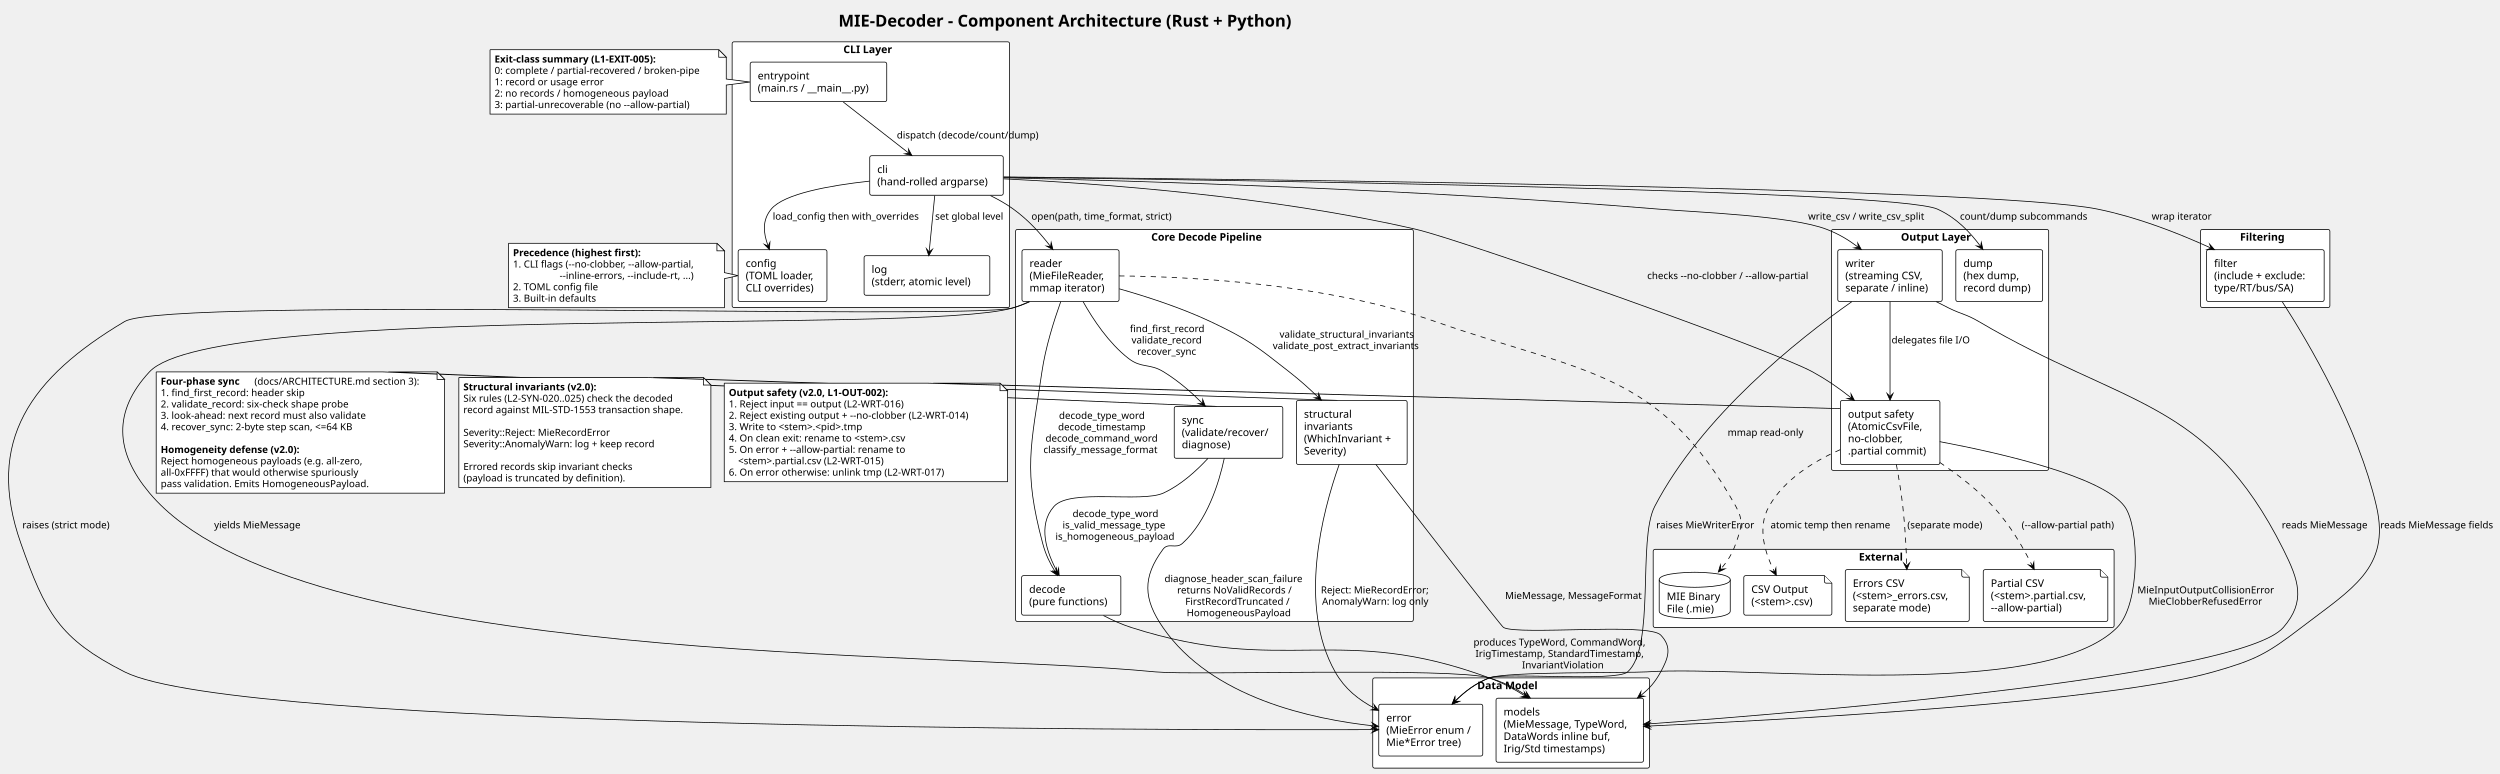
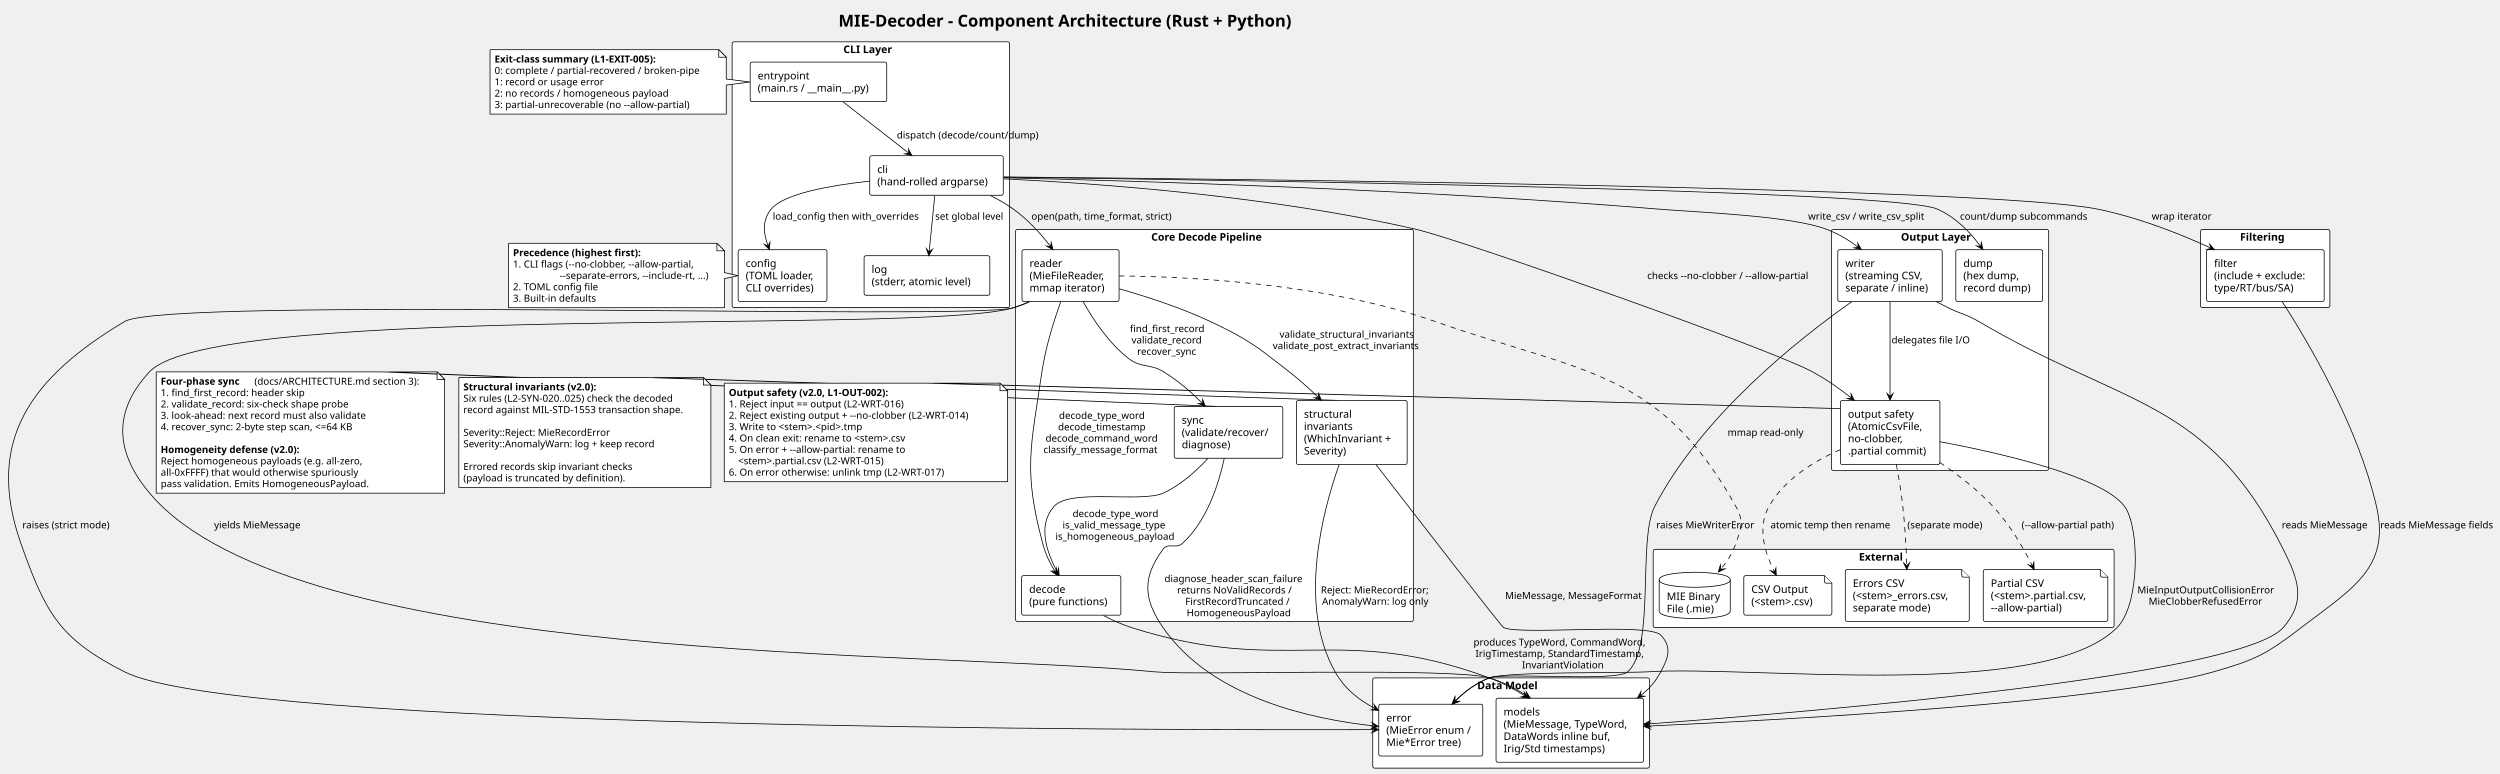
<svg xmlns="http://www.w3.org/2000/svg" contentStyleType="text/css" data-diagram-type="DESCRIPTION" height="1029px" preserveAspectRatio="none" style="width:3325px;height:1029px;background:#FFFFFF;" version="1.1" viewBox="0 0 3325 1029" width="3325px" zoomAndPan="magnify">
  <defs />
  <g>
    <g class="title" data-source-line="6">
      <text fill="#000000" font-family="Verdana" font-size="22" font-weight="700" lengthAdjust="spacing" textLength="685.747" x="1115.126" y="35.421">MIE-Decoder - Component Architecture (Rust + Python)</text>
    </g>
    <g class="cluster" data-qualified-name="CLI Layer" data-source-line="17" id="ent0001">
      <rect fill="#FFFFFF" height="353.5" rx="2.5" ry="2.5" style="stroke:#000000;stroke-width:1;" width="369" x="973.741" y="55.609" />
      <text fill="#000000" font-family="Verdana" font-size="14" font-weight="700" lengthAdjust="spacing" textLength="73.172" x="1121.655" y="70.605">CLI Layer</text>
    </g>
    <g class="cluster" data-qualified-name="Core Decode Pipeline" data-source-line="24" id="ent0006">
      <rect fill="#FFFFFF" height="521.5" rx="2.5" ry="2.5" style="stroke:#000000;stroke-width:1;" width="529" x="1350.741" y="305.109" />
      <text fill="#000000" font-family="Verdana" font-size="14" font-weight="700" lengthAdjust="spacing" textLength="168.226" x="1531.128" y="320.104">Core Decode Pipeline</text>
    </g>
    <g class="cluster" data-qualified-name="Filtering" data-source-line="31" id="ent0011">
      <rect fill="#FFFFFF" height="104" rx="2.5" ry="2.5" style="stroke:#000000;stroke-width:1;" width="172" x="2926.741" y="305.109" />
      <text fill="#000000" font-family="Verdana" font-size="14" font-weight="700" lengthAdjust="spacing" textLength="67.04" x="2979.221" y="320.104">Filtering</text>
    </g>
    <g class="cluster" data-qualified-name="Data Model" data-source-line="35" id="ent0013">
      <rect fill="#FFFFFF" height="120" rx="2.5" ry="2.5" style="stroke:#000000;stroke-width:1;" width="368" x="1825.741" y="901.609" />
      <text fill="#000000" font-family="Verdana" font-size="14" font-weight="700" lengthAdjust="spacing" textLength="89.947" x="1964.767" y="916.605">Data Model</text>
    </g>
    <g class="cluster" data-qualified-name="Output Layer" data-source-line="40" id="ent0016">
      <rect fill="#FFFFFF" height="320.5" rx="2.5" ry="2.5" style="stroke:#000000;stroke-width:1;" width="289" x="2435.741" y="305.109" />
      <text fill="#000000" font-family="Verdana" font-size="14" font-weight="700" lengthAdjust="spacing" textLength="104.009" x="2528.237" y="320.104">Output Layer</text>
    </g>
    <g class="cluster" data-qualified-name="External" data-source-line="46" id="ent0020">
      <rect fill="#FFFFFF" height="104" rx="2.5" ry="2.5" style="stroke:#000000;stroke-width:1;" width="613" x="2198.741" y="730.609" />
      <text fill="#000000" font-family="Verdana" font-size="14" font-weight="700" lengthAdjust="spacing" textLength="65.898" x="2472.292" y="745.605">External</text>
    </g>
    <g class="entity" data-qualified-name="GMN52" data-source-line="104" id="ent0053">
      <path d="M207.741,494.609 L207.741,655.938 A0,0 0 0 0 207.741,655.938 L591.313,655.938 A0,0 0 0 0 591.313,655.938 L591.313,504.609 L581.313,494.609 L516.564,494.609 L1618.126,540.526 L508.564,494.609 L207.741,494.609 A0,0 0 0 0 207.741,494.609" fill="#FFFFFF" style="stroke:#000000;stroke-width:1;" />
      <path d="M581.313,494.609 L581.313,504.609 L591.313,504.609 L581.313,494.609" fill="#FFFFFF" style="stroke:#000000;stroke-width:1;" />
      <text fill="#000000" font-family="Verdana" font-size="13" font-weight="700" lengthAdjust="spacing" textLength="120.46" x="213.741" y="511.676">Four-phase sync</text>
      <text fill="#000000" font-family="Verdana" font-size="13" lengthAdjust="spacing" textLength="237.98" x="338.333" y="511.676">(docs/ARCHITECTURE.md section 3):</text>
      <text fill="#000000" font-family="Verdana" font-size="13" lengthAdjust="spacing" textLength="206.267" x="213.741" y="526.809">1. find_first_record: header skip</text>
      <text fill="#000000" font-family="Verdana" font-size="13" lengthAdjust="spacing" textLength="271.908" x="213.741" y="541.942">2. validate_record: six-check shape probe</text>
      <text fill="#000000" font-family="Verdana" font-size="13" lengthAdjust="spacing" textLength="296.08" x="213.741" y="557.075">3. look-ahead: next record must also validate</text>
      <text fill="#000000" font-family="Verdana" font-size="13" lengthAdjust="spacing" textLength="287.562" x="213.741" y="572.207">4. recover_sync: 2-byte step scan, &lt;=64 KB</text>
      <text fill="#000000" font-family="Verdana" font-size="13" lengthAdjust="spacing" textLength="4.132" x="213.741" y="587.34"> </text>
      <text fill="#000000" font-family="Verdana" font-size="13" font-weight="700" lengthAdjust="spacing" textLength="213.668" x="213.741" y="602.473">Homogeneity defense (v2.0):</text>
      <text fill="#000000" font-family="Verdana" font-size="13" lengthAdjust="spacing" textLength="289.866" x="213.741" y="617.606">Reject homogeneous payloads (e.g. all-zero,</text>
      <text fill="#000000" font-family="Verdana" font-size="13" lengthAdjust="spacing" textLength="282.585" x="213.741" y="632.739">all-0xFFFF) that would otherwise spuriously</text>
      <text fill="#000000" font-family="Verdana" font-size="13" lengthAdjust="spacing" textLength="295.871" x="213.741" y="647.872">pass validation. Emits HomogeneousPayload.</text>
    </g>
    <g class="entity" data-qualified-name="GMN55" data-source-line="117" id="ent0056">
      <path d="M610.241,502.109 L610.241,648.305 A0,0 0 0 0 610.241,648.305 L945.476,648.305 A0,0 0 0 0 945.476,648.305 L945.476,512.109 L935.476,502.109 L869.004,502.109 L1778.753,532.53 L861.004,502.109 L610.241,502.109 A0,0 0 0 0 610.241,502.109" fill="#FFFFFF" style="stroke:#000000;stroke-width:1;" />
      <path d="M935.476,502.109 L935.476,512.109 L945.476,512.109 L935.476,502.109" fill="#FFFFFF" style="stroke:#000000;stroke-width:1;" />
      <text fill="#000000" font-family="Verdana" font-size="13" font-weight="700" lengthAdjust="spacing" textLength="205.499" x="616.241" y="519.176">Structural invariants (v2.0):</text>
      <text fill="#000000" font-family="Verdana" font-size="13" lengthAdjust="spacing" textLength="306.281" x="616.241" y="534.309">Six rules (L2-SYN-020..025) check the decoded</text>
      <text fill="#000000" font-family="Verdana" font-size="13" lengthAdjust="spacing" textLength="314.234" x="616.241" y="549.442">record against MIL-STD-1553 transaction shape.</text>
      <text fill="#000000" font-family="Verdana" font-size="13" lengthAdjust="spacing" textLength="4.132" x="616.241" y="564.575"> </text>
      <text fill="#000000" font-family="Verdana" font-size="13" lengthAdjust="spacing" textLength="212.602" x="616.241" y="579.707">Severity::Reject: MieRecordError</text>
      <text fill="#000000" font-family="Verdana" font-size="13" lengthAdjust="spacing" textLength="279.31" x="616.241" y="594.84">Severity::AnomalyWarn: log + keep record</text>
      <text fill="#000000" font-family="Verdana" font-size="13" lengthAdjust="spacing" textLength="4.132" x="616.241" y="609.973"> </text>
      <text fill="#000000" font-family="Verdana" font-size="13" lengthAdjust="spacing" textLength="242.563" x="616.241" y="625.106">Errored records skip invariant checks</text>
      <text fill="#000000" font-family="Verdana" font-size="13" lengthAdjust="spacing" textLength="233.403" x="616.241" y="640.239">(payload is truncated by definition).</text>
    </g>
    <g class="entity" data-qualified-name="GMN58" data-source-line="129" id="ent0059">
      <path d="M963.241,509.609 L963.241,640.672 A0,0 0 0 0 963.241,640.672 L1340.008,640.672 A0,0 0 0 0 1340.008,640.672 L1340.008,519.609 L1330.008,509.609 L1241.271,509.609 L2447.488,543.507 L1233.271,509.609 L963.241,509.609 A0,0 0 0 0 963.241,509.609" fill="#FFFFFF" style="stroke:#000000;stroke-width:1;" />
      <path d="M1330.008,509.609 L1330.008,519.609 L1340.008,519.609 L1330.008,509.609" fill="#FFFFFF" style="stroke:#000000;stroke-width:1;" />
      <text fill="#000000" font-family="Verdana" font-size="13" font-weight="700" lengthAdjust="spacing" textLength="249.799" x="969.241" y="526.676">Output safety (v2.0, L1-OUT-002):</text>
      <text fill="#000000" font-family="Verdana" font-size="13" lengthAdjust="spacing" textLength="286.527" x="969.241" y="541.809">1. Reject input == output       (L2-WRT-016)</text>
      <text fill="#000000" font-family="Verdana" font-size="13" lengthAdjust="spacing" textLength="355.767" x="969.241" y="556.942">2. Reject existing output + --no-clobber  (L2-WRT-014)</text>
      <text fill="#000000" font-family="Verdana" font-size="13" lengthAdjust="spacing" textLength="203.252" x="969.241" y="572.075">3. Write to &lt;stem&gt;.&lt;pid&gt;.tmp</text>
      <text fill="#000000" font-family="Verdana" font-size="13" lengthAdjust="spacing" textLength="262.736" x="969.241" y="587.207">4. On clean exit: rename to &lt;stem&gt;.csv</text>
      <text fill="#000000" font-family="Verdana" font-size="13" lengthAdjust="spacing" textLength="255.887" x="969.241" y="602.34">5. On error + --allow-partial: rename to</text>
      <text fill="#000000" font-family="Verdana" font-size="13" lengthAdjust="spacing" textLength="277.71" x="981.638" y="617.473">&lt;stem&gt;.partial.csv               (L2-WRT-015)</text>
      <text fill="#000000" font-family="Verdana" font-size="13" lengthAdjust="spacing" textLength="314.977" x="969.241" y="632.606">6. On error otherwise: unlink tmp  (L2-WRT-017)</text>
    </g>
    <g class="entity" data-qualified-name="GMN61" data-source-line="140" id="ent0062">
      <path d="M676.241,323.609 L676.241,409.273 A0,0 0 0 0 676.241,409.273 L963.5,409.273 A0,0 0 0 0 963.5,409.273 L963.5,370.609 L981.586,366.609 L963.5,362.609 L963.5,333.609 L953.5,323.609 L676.241,323.609 A0,0 0 0 0 676.241,323.609" fill="#FFFFFF" style="stroke:#000000;stroke-width:1;" />
      <path d="M953.5,323.609 L953.5,333.609 L963.5,333.609 L953.5,323.609" fill="#FFFFFF" style="stroke:#000000;stroke-width:1;" />
      <text fill="#000000" font-family="Verdana" font-size="13" font-weight="700" lengthAdjust="spacing" textLength="196.828" x="682.241" y="340.676">Precedence (highest first):</text>
      <text fill="#000000" font-family="Verdana" font-size="13" lengthAdjust="spacing" textLength="266.259" x="682.241" y="355.809">1. CLI flags  (--no-clobber, --allow-partial,</text>
-       <text fill="#000000" font-family="Verdana" font-size="13" lengthAdjust="spacing" textLength="193.756" x="744.226" y="370.942">--inline-errors, --include-rt, ...)</text>
+       <text fill="#000000" font-family="Verdana" font-size="13" lengthAdjust="spacing" textLength="193.756" x="744.226" y="370.942">--separate-errors, --include-rt, ...)</text>
      <text fill="#000000" font-family="Verdana" font-size="13" lengthAdjust="spacing" textLength="121.012" x="682.241" y="386.075">2. TOML config file</text>
      <text fill="#000000" font-family="Verdana" font-size="13" lengthAdjust="spacing" textLength="119.203" x="682.241" y="401.207">3. Built-in defaults</text>
    </g>
    <g class="entity" data-qualified-name="GMN64" data-source-line="148" id="ent0065">
      <path d="M651.741,66.109 L651.741,151.773 A0,0 0 0 0 651.741,151.773 L965.927,151.773 A0,0 0 0 0 965.927,151.773 L965.927,113.109 L997.62,109.109 L965.927,105.109 L965.927,76.109 L955.927,66.109 L651.741,66.109 A0,0 0 0 0 651.741,66.109" fill="#FFFFFF" style="stroke:#000000;stroke-width:1;" />
      <path d="M955.927,66.109 L955.927,76.109 L965.927,76.109 L955.927,66.109" fill="#FFFFFF" style="stroke:#000000;stroke-width:1;" />
      <text fill="#000000" font-family="Verdana" font-size="13" font-weight="700" lengthAdjust="spacing" textLength="251.481" x="657.741" y="83.176">Exit-class summary (L1-EXIT-005):</text>
      <text fill="#000000" font-family="Verdana" font-size="13" lengthAdjust="spacing" textLength="293.185" x="657.741" y="98.309">0: complete / partial-recovered / broken-pipe</text>
      <text fill="#000000" font-family="Verdana" font-size="13" lengthAdjust="spacing" textLength="155.733" x="657.741" y="113.442">1: record or usage error</text>
      <text fill="#000000" font-family="Verdana" font-size="13" lengthAdjust="spacing" textLength="246.657" x="657.741" y="128.575">2: no records / homogeneous payload</text>
      <text fill="#000000" font-family="Verdana" font-size="13" lengthAdjust="spacing" textLength="281.411" x="657.741" y="143.708">3: partial-unrecoverable (no --allow-partial)</text>
    </g>
    <g class="entity" data-qualified-name="CLI Layer.main" data-source-line="18" id="ent0002">
      <rect fill="#FFFFFF" height="52.594" rx="2.5" ry="2.5" style="stroke:#000000;stroke-width:1;" width="181.622" x="997.741" y="82.609" />
      <text fill="#000000" font-family="Verdana" font-size="14" lengthAdjust="spacing" textLength="72.721" x="1007.741" y="105.605">entrypoint</text>
      <text fill="#000000" font-family="Verdana" font-size="14" lengthAdjust="spacing" textLength="161.622" x="1007.741" y="121.901">(main.rs / __main__.py)</text>
    </g>
    <g class="entity" data-qualified-name="CLI Layer.cli" data-source-line="19" id="ent0003">
      <rect fill="#FFFFFF" height="52.594" rx="2.5" ry="2.5" style="stroke:#000000;stroke-width:1;" width="177.589" x="1156.741" y="207.109" />
      <text fill="#000000" font-family="Verdana" font-size="14" lengthAdjust="spacing" textLength="15.477" x="1166.741" y="230.105">cli</text>
      <text fill="#000000" font-family="Verdana" font-size="14" lengthAdjust="spacing" textLength="157.589" x="1166.741" y="246.401">(hand-rolled argparse)</text>
    </g>
    <g class="entity" data-qualified-name="CLI Layer.logmod" data-source-line="20" id="ent0004">
      <rect fill="#FFFFFF" height="52.594" rx="2.5" ry="2.5" style="stroke:#000000;stroke-width:1;" width="167.219" x="1149.241" y="340.109" />
      <text fill="#000000" font-family="Verdana" font-size="14" lengthAdjust="spacing" textLength="21.342" x="1159.241" y="363.104">log</text>
      <text fill="#000000" font-family="Verdana" font-size="14" lengthAdjust="spacing" textLength="147.219" x="1159.241" y="379.401">(stderr, atomic level)</text>
    </g>
    <g class="entity" data-qualified-name="CLI Layer.config" data-source-line="21" id="ent0005">
      <rect fill="#FFFFFF" height="68.891" rx="2.5" ry="2.5" style="stroke:#000000;stroke-width:1;" width="118.103" x="981.741" y="332.109" />
      <text fill="#000000" font-family="Verdana" font-size="14" lengthAdjust="spacing" textLength="42.841" x="991.741" y="355.104">config</text>
      <text fill="#000000" font-family="Verdana" font-size="14" lengthAdjust="spacing" textLength="98.103" x="991.741" y="371.401">(TOML loader,</text>
      <text fill="#000000" font-family="Verdana" font-size="14" lengthAdjust="spacing" textLength="97.275" x="991.741" y="387.698">CLI overrides)</text>
    </g>
    <g class="entity" data-qualified-name="Core Decode Pipeline.reader" data-source-line="25" id="ent0007">
      <rect fill="#FFFFFF" height="68.891" rx="2.5" ry="2.5" style="stroke:#000000;stroke-width:1;" width="129.115" x="1359.241" y="332.109" />
      <text fill="#000000" font-family="Verdana" font-size="14" lengthAdjust="spacing" textLength="46.204" x="1369.241" y="355.104">reader</text>
      <text fill="#000000" font-family="Verdana" font-size="14" lengthAdjust="spacing" textLength="109.115" x="1369.241" y="371.401">(MieFileReader,</text>
      <text fill="#000000" font-family="Verdana" font-size="14" lengthAdjust="spacing" textLength="106.791" x="1369.241" y="387.698">mmap iterator)</text>
    </g>
    <g class="entity" data-qualified-name="Core Decode Pipeline.decode" data-source-line="26" id="ent0008">
      <rect fill="#FFFFFF" height="52.594" rx="2.5" ry="2.5" style="stroke:#000000;stroke-width:1;" width="131.986" x="1358.741" y="765.609" />
      <text fill="#000000" font-family="Verdana" font-size="14" lengthAdjust="spacing" textLength="51.263" x="1368.741" y="788.605">decode</text>
      <text fill="#000000" font-family="Verdana" font-size="14" lengthAdjust="spacing" textLength="111.986" x="1368.741" y="804.901">(pure functions)</text>
    </g>
    <g class="entity" data-qualified-name="Core Decode Pipeline.sync" data-source-line="27" id="ent0009">
      <rect fill="#FFFFFF" height="68.891" rx="2.5" ry="2.5" style="stroke:#000000;stroke-width:1;" width="144.394" x="1561.741" y="540.609" />
      <text fill="#000000" font-family="Verdana" font-size="14" lengthAdjust="spacing" textLength="32.149" x="1571.741" y="563.605">sync</text>
      <text fill="#000000" font-family="Verdana" font-size="14" lengthAdjust="spacing" textLength="124.394" x="1571.741" y="579.901">(validate/recover/</text>
      <text fill="#000000" font-family="Verdana" font-size="14" lengthAdjust="spacing" textLength="69.05" x="1571.741" y="596.198">diagnose)</text>
    </g>
    <g class="entity" data-qualified-name="Core Decode Pipeline.invariants" data-source-line="28" id="ent0010">
      <rect fill="#FFFFFF" height="85.188" rx="2.5" ry="2.5" style="stroke:#000000;stroke-width:1;" width="147.272" x="1724.241" y="532.609" />
      <text fill="#000000" font-family="Verdana" font-size="14" lengthAdjust="spacing" textLength="67.696" x="1734.241" y="555.605">structural</text>
      <text fill="#000000" font-family="Verdana" font-size="14" lengthAdjust="spacing" textLength="69.508" x="1734.241" y="571.901">invariants</text>
      <text fill="#000000" font-family="Verdana" font-size="14" lengthAdjust="spacing" textLength="127.272" x="1734.241" y="588.198">(WhichInvariant +</text>
      <text fill="#000000" font-family="Verdana" font-size="14" lengthAdjust="spacing" textLength="63.28" x="1734.241" y="604.495">Severity)</text>
    </g>
    <g class="entity" data-qualified-name="Filtering.filters" data-source-line="32" id="ent0012">
      <rect fill="#FFFFFF" height="68.891" rx="2.5" ry="2.5" style="stroke:#000000;stroke-width:1;" width="156.391" x="2934.741" y="332.109" />
      <text fill="#000000" font-family="Verdana" font-size="14" lengthAdjust="spacing" textLength="32.566" x="2944.741" y="355.104">filter</text>
      <text fill="#000000" font-family="Verdana" font-size="14" lengthAdjust="spacing" textLength="136.391" x="2944.741" y="371.401">(include + exclude:</text>
      <text fill="#000000" font-family="Verdana" font-size="14" lengthAdjust="spacing" textLength="112.684" x="2944.741" y="387.698">type/RT/bus/SA)</text>
    </g>
    <g class="entity" data-qualified-name="Data Model.models" data-source-line="36" id="ent0014">
      <rect fill="#FFFFFF" height="85.188" rx="2.5" ry="2.5" style="stroke:#000000;stroke-width:1;" width="196.142" x="1989.741" y="928.609" />
      <text fill="#000000" font-family="Verdana" font-size="14" lengthAdjust="spacing" textLength="50.887" x="1999.741" y="951.605">models</text>
      <text fill="#000000" font-family="Verdana" font-size="14" lengthAdjust="spacing" textLength="176.142" x="1999.741" y="967.901">(MieMessage, TypeWord,</text>
      <text fill="#000000" font-family="Verdana" font-size="14" lengthAdjust="spacing" textLength="151.84" x="1999.741" y="984.198">DataWords inline buf,</text>
      <text fill="#000000" font-family="Verdana" font-size="14" lengthAdjust="spacing" textLength="143.363" x="1999.741" y="1000.495">Irig/Std timestamps)</text>
    </g>
    <g class="entity" data-qualified-name="Data Model.errors" data-source-line="37" id="ent0015">
      <rect fill="#FFFFFF" height="68.891" rx="2.5" ry="2.5" style="stroke:#000000;stroke-width:1;" width="138.337" x="1833.741" y="936.609" />
      <text fill="#000000" font-family="Verdana" font-size="14" lengthAdjust="spacing" textLength="34.446" x="1843.741" y="959.605">error</text>
      <text fill="#000000" font-family="Verdana" font-size="14" lengthAdjust="spacing" textLength="118.337" x="1843.741" y="975.901">(MieError enum /</text>
      <text fill="#000000" font-family="Verdana" font-size="14" lengthAdjust="spacing" textLength="104.644" x="1843.741" y="992.198">Mie*Error tree)</text>
    </g>
    <g class="entity" data-qualified-name="Output Layer.writer" data-source-line="41" id="ent0017">
      <rect fill="#FFFFFF" height="68.891" rx="2.5" ry="2.5" style="stroke:#000000;stroke-width:1;" width="138.918" x="2444.241" y="332.109" />
      <text fill="#000000" font-family="Verdana" font-size="14" lengthAdjust="spacing" textLength="40.954" x="2454.241" y="355.104">writer</text>
      <text fill="#000000" font-family="Verdana" font-size="14" lengthAdjust="spacing" textLength="113.62" x="2454.241" y="371.401">(streaming CSV,</text>
      <text fill="#000000" font-family="Verdana" font-size="14" lengthAdjust="spacing" textLength="118.918" x="2454.241" y="387.698">separate / inline)</text>
    </g>
    <g class="entity" data-qualified-name="Output Layer.outsafe" data-source-line="42" id="ent0018">
      <rect fill="#FFFFFF" height="85.188" rx="2.5" ry="2.5" style="stroke:#000000;stroke-width:1;" width="132.349" x="2447.741" y="532.609" />
      <text fill="#000000" font-family="Verdana" font-size="14" lengthAdjust="spacing" textLength="93.816" x="2457.741" y="555.605">output safety</text>
      <text fill="#000000" font-family="Verdana" font-size="14" lengthAdjust="spacing" textLength="108.568" x="2457.741" y="571.901">(AtomicCsvFile,</text>
      <text fill="#000000" font-family="Verdana" font-size="14" lengthAdjust="spacing" textLength="79.235" x="2457.741" y="588.198">no-clobber,</text>
      <text fill="#000000" font-family="Verdana" font-size="14" lengthAdjust="spacing" textLength="112.349" x="2457.741" y="604.495">.partial commit)</text>
    </g>
    <g class="entity" data-qualified-name="Output Layer.dump" data-source-line="43" id="ent0019">
      <rect fill="#FFFFFF" height="68.891" rx="2.5" ry="2.5" style="stroke:#000000;stroke-width:1;" width="115.471" x="2601.241" y="332.109" />
      <text fill="#000000" font-family="Verdana" font-size="14" lengthAdjust="spacing" textLength="40.284" x="2611.241" y="355.104">dump</text>
      <text fill="#000000" font-family="Verdana" font-size="14" lengthAdjust="spacing" textLength="80.418" x="2611.241" y="371.401">(hex dump,</text>
      <text fill="#000000" font-family="Verdana" font-size="14" lengthAdjust="spacing" textLength="95.471" x="2611.241" y="387.698">record dump)</text>
    </g>
    <g class="entity" data-qualified-name="External.mie_file" data-source-line="47" id="ent0021">
      <path d="M2206.741,771.109 C2206.741,761.109 2253.987,761.109 2253.987,761.109 C2253.987,761.109 2301.232,761.109 2301.232,771.109 L2301.232,812.703 C2301.232,822.703 2253.987,822.703 2253.987,822.703 C2253.987,822.703 2206.741,822.703 2206.741,812.703 L2206.741,771.109" fill="#FFFFFF" style="stroke:#000000;stroke-width:1;" />
      <path d="M2206.741,771.109 C2206.741,781.109 2253.987,781.109 2253.987,781.109 C2253.987,781.109 2301.232,781.109 2301.232,771.109" fill="none" style="stroke:#000000;stroke-width:1;" />
      <text fill="#000000" font-family="Verdana" font-size="14" lengthAdjust="spacing" textLength="74.491" x="2216.741" y="798.105">MIE Binary</text>
      <text fill="#000000" font-family="Verdana" font-size="14" lengthAdjust="spacing" textLength="70.41" x="2216.741" y="814.401">File (.mie)</text>
    </g>
    <g class="entity" data-qualified-name="External.csv_file" data-source-line="48" id="ent0022">
      <path d="M2319.241,768.109 L2319.241,815.703 A2.5,2.5 0 0 0 2321.741,818.203 L2433.887,818.203 A2.5,2.5 0 0 0 2436.387,815.703 L2436.387,775.609 L2426.387,765.609 L2321.741,765.609 A2.5,2.5 0 0 0 2319.241,768.109" fill="#FFFFFF" style="stroke:#000000;stroke-width:1;" />
      <path d="M2426.387,765.609 L2426.387,773.109 A2.5,2.5 0 0 0 2428.887,775.609 L2436.387,775.609" fill="#FFFFFF" style="stroke:#000000;stroke-width:1;" />
      <text fill="#000000" font-family="Verdana" font-size="14" lengthAdjust="spacing" textLength="81.32" x="2329.241" y="788.605">CSV Output</text>
      <text fill="#000000" font-family="Verdana" font-size="14" lengthAdjust="spacing" textLength="97.145" x="2329.241" y="804.901">(&lt;stem&gt;.csv)</text>
    </g>
    <g class="entity" data-qualified-name="External.err_file" data-source-line="49" id="ent0023">
      <path d="M2454.241,760.109 L2454.241,824 A2.5,2.5 0 0 0 2456.741,826.5 L2616.615,826.5 A2.5,2.5 0 0 0 2619.115,824 L2619.115,767.609 L2609.115,757.609 L2456.741,757.609 A2.5,2.5 0 0 0 2454.241,760.109" fill="#FFFFFF" style="stroke:#000000;stroke-width:1;" />
      <path d="M2609.115,757.609 L2609.115,765.109 A2.5,2.5 0 0 0 2611.615,767.609 L2619.115,767.609" fill="#FFFFFF" style="stroke:#000000;stroke-width:1;" />
      <text fill="#000000" font-family="Verdana" font-size="14" lengthAdjust="spacing" textLength="74.662" x="2464.241" y="780.605">Errors CSV</text>
      <text fill="#000000" font-family="Verdana" font-size="14" lengthAdjust="spacing" textLength="144.874" x="2464.241" y="796.901">(&lt;stem&gt;_errors.csv,</text>
      <text fill="#000000" font-family="Verdana" font-size="14" lengthAdjust="spacing" textLength="111.426" x="2464.241" y="813.198">separate mode)</text>
    </g>
    <g class="entity" data-qualified-name="External.partial_file" data-source-line="50" id="ent0024">
      <path d="M2637.741,760.109 L2637.741,824 A2.5,2.5 0 0 0 2640.241,826.5 L2800.894,826.5 A2.5,2.5 0 0 0 2803.394,824 L2803.394,767.609 L2793.394,757.609 L2640.241,757.609 A2.5,2.5 0 0 0 2637.741,760.109" fill="#FFFFFF" style="stroke:#000000;stroke-width:1;" />
      <path d="M2793.394,757.609 L2793.394,765.109 A2.5,2.5 0 0 0 2795.894,767.609 L2803.394,767.609" fill="#FFFFFF" style="stroke:#000000;stroke-width:1;" />
      <text fill="#000000" font-family="Verdana" font-size="14" lengthAdjust="spacing" textLength="77.314" x="2647.741" y="780.605">Partial CSV</text>
      <text fill="#000000" font-family="Verdana" font-size="14" lengthAdjust="spacing" textLength="145.653" x="2647.741" y="796.901">(&lt;stem&gt;.partial.csv,</text>
      <text fill="#000000" font-family="Verdana" font-size="14" lengthAdjust="spacing" textLength="102.061" x="2647.741" y="813.198">--allow-partial)</text>
    </g>
    <g class="link" data-entity-1="ent0002" data-entity-2="ent0003" data-link-type="dependency" id="lnk25">
      <polygon fill="#000000" points="1212.872,206.963,1208.237,198.273,1208.93,203.887,1203.316,204.58,1212.872,206.963" style="stroke:#000000;stroke-width:1;stroke-linejoin:miter;stroke-miterlimit:10;" />
      <path d="M1121.653,135.789 C1148.449,156.696 1182.147,182.989 1208.93,203.887" fill="none" style="stroke:#000000;stroke-width:1;" />
      <text fill="#000000" font-family="Verdana" font-size="13" lengthAdjust="spacing" textLength="200.059" x="1192.741" y="184.176">dispatch (decode/count/dump)</text>
    </g>
    <g class="link" data-entity-1="ent0003" data-entity-2="ent0004" data-link-type="dependency" id="lnk26">
      <polygon fill="#000000" points="1235.272,340.105,1240.141,331.544,1235.766,335.129,1232.18,330.754,1235.272,340.105" style="stroke:#000000;stroke-width:1;stroke-linejoin:miter;stroke-miterlimit:10;" />
      <path d="M1243.204,260.178 C1240.913,283.261 1238.054,312.067 1235.766,335.129" fill="none" style="stroke:#000000;stroke-width:1;" />
      <text fill="#000000" font-family="Verdana" font-size="13" lengthAdjust="spacing" textLength="98.693" x="1243.741" y="292.176">set global level</text>
    </g>
    <g class="link" data-entity-1="ent0003" data-entity-2="ent0005" data-link-type="dependency" id="lnk27">
      <polygon fill="#000000" points="1023.37,332.015,1024.008,322.187,1021.639,327.324,1016.502,324.956,1023.37,332.015" style="stroke:#000000;stroke-width:1;stroke-linejoin:miter;stroke-miterlimit:10;" />
      <path d="M1156.528,240.903 C1103.139,246.736 1042.487,257.729 1025.741,278.109 C1013.511,292.995 1015.07,309.514 1021.639,327.324" fill="none" style="stroke:#000000;stroke-width:1;" />
      <text fill="#000000" font-family="Verdana" font-size="13" lengthAdjust="spacing" textLength="206.953" x="1027.741" y="292.176">load_config then with_overrides</text>
    </g>
    <g class="link" data-entity-1="ent0003" data-entity-2="ent0007" data-link-type="dependency" id="lnk28">
      <polygon fill="#000000" points="1400.378,331.952,1398.063,322.379,1397.33,327.988,1391.721,327.255,1400.378,331.952" style="stroke:#000000;stroke-width:1;stroke-linejoin:miter;stroke-miterlimit:10;" />
      <path d="M1317.405,260.234 C1328.016,265.409 1338.481,271.367 1347.741,278.109 C1368.073,292.914 1383.622,310.159 1397.33,327.988" fill="none" style="stroke:#000000;stroke-width:1;" />
      <text fill="#000000" font-family="Verdana" font-size="13" lengthAdjust="spacing" textLength="201.214" x="1371.741" y="292.176">open(path, time_format, strict)</text>
    </g>
    <g class="link" data-entity-1="ent0003" data-entity-2="ent0012" data-link-type="dependency" id="lnk29">
      <polygon fill="#000000" points="2945.307,332.071,2938.776,324.699,2940.757,329.998,2935.458,331.979,2945.307,332.071" style="stroke:#000000;stroke-width:1;stroke-linejoin:miter;stroke-miterlimit:10;" />
      <path d="M1334.782,235.329 C1642.144,238.06 2647.563,249.134 2789.741,278.109 C2843.94,289.155 2897.464,310.267 2940.757,329.998" fill="none" style="stroke:#000000;stroke-width:1;" />
      <text fill="#000000" font-family="Verdana" font-size="13" lengthAdjust="spacing" textLength="84.741" x="2861.741" y="292.176">wrap iterator</text>
    </g>
    <g class="link" data-entity-1="ent0003" data-entity-2="ent0017" data-link-type="dependency" id="lnk30">
      <polygon fill="#000000" points="2475.576,331.919,2470.796,323.308,2471.583,328.91,2465.981,329.697,2475.576,331.919" style="stroke:#000000;stroke-width:1;stroke-linejoin:miter;stroke-miterlimit:10;" />
      <path d="M1334.889,236.427 C1504.637,240.379 1885.882,251.623 2205.741,278.109 C2255.708,282.247 2383.034,286.882 2429.741,305.109 C2445.981,311.447 2457.981,318.658 2471.583,328.91" fill="none" style="stroke:#000000;stroke-width:1;" />
      <text fill="#000000" font-family="Verdana" font-size="13" lengthAdjust="spacing" textLength="168.086" x="2404.741" y="292.176">write_csv / write_csv_split</text>
    </g>
    <g class="link" data-entity-1="ent0003" data-entity-2="ent0019" data-link-type="dependency" id="lnk31">
      <polygon fill="#000000" points="2637.282,331.889,2635.133,322.278,2634.304,327.873,2628.708,327.044,2637.282,331.889" style="stroke:#000000;stroke-width:1;stroke-linejoin:miter;stroke-miterlimit:10;" />
      <path d="M1334.882,235.652 C1623.99,239.278 2520.272,252.535 2576.741,278.109 C2601.775,289.447 2619.815,308.34 2634.304,327.873" fill="none" style="stroke:#000000;stroke-width:1;" />
      <text fill="#000000" font-family="Verdana" font-size="13" lengthAdjust="spacing" textLength="177.519" x="2606.741" y="292.176">count/dump subcommands</text>
    </g>
    <g class="link" data-entity-1="ent0003" data-entity-2="ent0018" data-link-type="dependency" id="lnk32">
      <polygon fill="#000000" points="2466.394,532.592,2461.836,523.861,2462.48,529.481,2456.86,530.125,2466.394,532.592" style="stroke:#000000;stroke-width:1;stroke-linejoin:miter;stroke-miterlimit:10;" />
      <path d="M1334.825,237.852 C1459.172,243.866 1691.176,260.505 1883.741,305.109 C1944.362,319.151 2356.17,464.708 2410.741,494.609 C2430.056,505.193 2445.684,516.136 2462.48,529.481" fill="none" style="stroke:#000000;stroke-width:1;" />
      <text fill="#000000" font-family="Verdana" font-size="13" lengthAdjust="spacing" textLength="230.134" x="2190.741" y="371.176">checks --no-clobber / --allow-partial</text>
    </g>
    <g class="link" data-entity-1="ent0007" data-entity-2="ent0009" data-link-type="dependency" id="lnk33">
      <polygon fill="#000000" points="1603.083,540.352,1599.568,531.152,1599.556,536.809,1593.899,536.796,1603.083,540.352" style="stroke:#000000;stroke-width:1;stroke-linejoin:miter;stroke-miterlimit:10;" />
      <path d="M1440.497,401.192 C1453.915,425.089 1474.766,456.418 1500.741,476.609 C1518.401,490.337 1528.741,482.805 1547.741,494.609 C1567.948,507.164 1584.12,521.306 1599.556,536.809" fill="none" style="stroke:#000000;stroke-width:1;" />
      <text fill="#000000" font-family="Verdana" font-size="13" lengthAdjust="spacing" textLength="105.124" x="1502.741" y="441.676">find_first_record</text>
      <text fill="#000000" font-family="Verdana" font-size="13" lengthAdjust="spacing" textLength="100.737" x="1504.934" y="456.809">validate_record</text>
      <text fill="#000000" font-family="Verdana" font-size="13" lengthAdjust="spacing" textLength="85.833" x="1512.386" y="471.942">recover_sync</text>
    </g>
    <g class="link" data-entity-1="ent0007" data-entity-2="ent0008" data-link-type="dependency" id="lnk34">
      <polygon fill="#000000" points="1406.525,765.412,1405.166,755.657,1403.883,761.167,1398.374,759.884,1406.525,765.412" style="stroke:#000000;stroke-width:1;stroke-linejoin:miter;stroke-miterlimit:10;" />
      <path d="M1410.757,401.23 C1401.728,426.485 1390.492,462.16 1385.741,494.609 C1371.062,594.875 1360.621,624.699 1386.741,722.609 C1390.772,737.721 1396.208,748.833 1403.883,761.167" fill="none" style="stroke:#000000;stroke-width:1;" />
      <text fill="#000000" font-family="Verdana" font-size="13" lengthAdjust="spacing" textLength="121.824" x="1408.419" y="557.176">decode_type_word</text>
      <text fill="#000000" font-family="Verdana" font-size="13" lengthAdjust="spacing" textLength="124.224" x="1407.219" y="572.309">decode_timestamp</text>
      <text fill="#000000" font-family="Verdana" font-size="13" lengthAdjust="spacing" textLength="157.669" x="1390.496" y="587.442">decode_command_word</text>
      <text fill="#000000" font-family="Verdana" font-size="13" lengthAdjust="spacing" textLength="163.179" x="1387.741" y="602.575">classify_message_format</text>
    </g>
    <g class="link" data-entity-1="ent0007" data-entity-2="ent0010" data-link-type="dependency" id="lnk35">
      <polygon fill="#000000" points="1757.391,532.405,1753.71,523.269,1753.8,528.926,1748.144,529.015,1757.391,532.405" style="stroke:#000000;stroke-width:1;stroke-linejoin:miter;stroke-miterlimit:10;" />
      <path d="M1488.564,384.102 C1525.036,394.462 1570.908,409.327 1609.741,427.609 C1659.826,451.188 1671.21,460.411 1714.741,494.609 C1729.333,506.073 1740.686,516.221 1753.8,528.926" fill="none" style="stroke:#000000;stroke-width:1;" />
      <text fill="#000000" font-family="Verdana" font-size="13" lengthAdjust="spacing" textLength="192.601" x="1701.771" y="449.176">validate_structural_invariants</text>
      <text fill="#000000" font-family="Verdana" font-size="13" lengthAdjust="spacing" textLength="210.66" x="1692.741" y="464.309">validate_post_extract_invariants</text>
    </g>
    <g class="link" data-entity-1="ent0007" data-entity-2="ent0014" data-link-type="dependency" id="lnk36">
      <polygon fill="#000000" points="2035.359,928.485,2030.025,920.206,2031.178,925.744,2025.639,926.897,2035.359,928.485" style="stroke:#000000;stroke-width:1;stroke-linejoin:miter;stroke-miterlimit:10;" />
      <path d="M1368.592,401.247 C1361.432,404.543 1354.044,407.457 1346.741,409.609 C1224.054,445.77 285.78,400.887 198.741,494.609 C150.048,547.042 152.787,600.76 198.741,655.609 C392.689,887.101 1236.161,864.353 1536.741,893.609 C1585.85,898.389 1933.513,887.324 1980.741,901.609 C1999.848,907.389 2014.636,914.902 2031.178,925.744" fill="none" style="stroke:#000000;stroke-width:1;" />
      <text fill="#000000" font-family="Verdana" font-size="13" lengthAdjust="spacing" textLength="121.875" x="284.741" y="702.676">yields MieMessage</text>
    </g>
    <g class="link" data-entity-1="ent0007" data-entity-2="ent0015" data-link-type="dependency" id="lnk37">
      <polygon fill="#000000" points="1833.653,970.4,1824.642,966.425,1828.653,970.414,1824.664,974.425,1833.653,970.4" style="stroke:#000000;stroke-width:1;stroke-linejoin:miter;stroke-miterlimit:10;" />
      <path d="M1369.569,401.276 C1362.122,404.665 1354.399,407.594 1346.741,409.609 C1283.282,426.307 222.11,394.019 165.741,427.609 C41.397,501.707 -20.462,586.124 27.741,722.609 C60.264,814.696 78.577,849.563 165.741,893.609 C316.358,969.721 1524.278,971.248 1828.653,970.414" fill="none" style="stroke:#000000;stroke-width:1;" />
      <text fill="#000000" font-family="Verdana" font-size="13" lengthAdjust="spacing" textLength="126.814" x="29.741" y="702.676">raises (strict mode)</text>
    </g>
    <g class="link" data-entity-1="ent0009" data-entity-2="ent0008" data-link-type="dependency" id="lnk38">
      <polygon fill="#000000" points="1408.693,765.42,1407.948,755.6,1406.322,761.018,1400.904,759.392,1408.693,765.42" style="stroke:#000000;stroke-width:1;stroke-linejoin:miter;stroke-miterlimit:10;" />
      <path d="M1606.593,609.664 C1591.167,626.32 1570.428,645.084 1547.741,655.609 C1518.087,669.368 1423.396,649.121 1401.741,673.609 C1379.434,698.835 1392.2,734.785 1406.322,761.018" fill="none" style="stroke:#000000;stroke-width:1;" />
      <text fill="#000000" font-family="Verdana" font-size="13" lengthAdjust="spacing" textLength="121.824" x="1426.501" y="687.676">decode_type_word</text>
      <text fill="#000000" font-family="Verdana" font-size="13" lengthAdjust="spacing" textLength="148.484" x="1413.17" y="702.809">is_valid_message_type</text>
      <text fill="#000000" font-family="Verdana" font-size="13" lengthAdjust="spacing" textLength="167.343" x="1403.741" y="717.942">is_homogeneous_payload</text>
    </g>
    <g class="link" data-entity-1="ent0009" data-entity-2="ent0015" data-link-type="dependency" id="lnk39">
      <polygon fill="#000000" points="1833.393,966.126,1824.869,961.192,1828.422,965.595,1824.019,969.147,1833.393,966.126" style="stroke:#000000;stroke-width:1;stroke-linejoin:miter;stroke-miterlimit:10;" />
      <path d="M1628.273,609.649 C1621.14,642.843 1605.474,692.879 1572.741,722.609 C1563.792,730.738 1553.924,720.884 1546.741,730.609 C1519.28,767.79 1520.507,796.553 1546.741,834.609 C1611.206,928.122 1744.438,956.618 1828.422,965.595" fill="none" style="stroke:#000000;stroke-width:1;" />
      <text fill="#000000" font-family="Verdana" font-size="13" lengthAdjust="spacing" textLength="195.819" x="1548.741" y="774.176">diagnose_header_scan_failure</text>
      <text fill="#000000" font-family="Verdana" font-size="13" lengthAdjust="spacing" textLength="162.195" x="1565.553" y="789.309">returns NoValidRecords /</text>
      <text fill="#000000" font-family="Verdana" font-size="13" lengthAdjust="spacing" textLength="148.77" x="1576.398" y="804.442">FirstRecordTruncated /</text>
      <text fill="#000000" font-family="Verdana" font-size="13" lengthAdjust="spacing" textLength="145.082" x="1578.242" y="819.575">HomogeneousPayload</text>
    </g>
    <g class="link" data-entity-1="ent0008" data-entity-2="ent0014" data-link-type="dependency" id="lnk40">
      <polygon fill="#000000" points="2032.665,928.5,2027.258,920.268,2028.459,925.796,2022.932,926.997,2032.665,928.5" style="stroke:#000000;stroke-width:1;stroke-linejoin:miter;stroke-miterlimit:10;" />
      <path d="M1467.599,818.721 C1479.304,824.767 1492.221,830.61 1504.741,834.609 C1708.252,899.617 1780.395,827.422 1980.741,901.609 C1998.633,908.235 2012.444,915.5 2028.459,925.796" fill="none" style="stroke:#000000;stroke-width:1;" />
      <text fill="#000000" font-family="Verdana" font-size="13" lengthAdjust="spacing" textLength="243.998" x="1959.741" y="858.676">produces TypeWord, CommandWord,</text>
      <text fill="#000000" font-family="Verdana" font-size="13" lengthAdjust="spacing" textLength="238.742" x="1962.369" y="873.809">IrigTimestamp, StandardTimestamp,</text>
      <text fill="#000000" font-family="Verdana" font-size="13" lengthAdjust="spacing" textLength="114.931" x="2024.274" y="888.942">InvariantViolation</text>
    </g>
    <g class="link" data-entity-1="ent0010" data-entity-2="ent0014" data-link-type="dependency" id="lnk41">
      <polygon fill="#000000" points="2177.78,928.382,2187.342,926.02,2181.729,925.315,2182.435,919.702,2177.78,928.382" style="stroke:#000000;stroke-width:1;stroke-linejoin:miter;stroke-miterlimit:10;" />
      <path d="M1829.833,617.625 C1886.054,690.295 1996.726,833.049 1999.741,834.609 C2020.388,845.297 2192.699,827.782 2208.741,844.609 C2223.768,860.372 2219.249,874.534 2208.741,893.609 C2201.246,907.215 2194.148,915.67 2181.729,925.315" fill="none" style="stroke:#000000;stroke-width:1;" />
      <text fill="#000000" font-family="Verdana" font-size="13" lengthAdjust="spacing" textLength="191.547" x="2001.741" y="796.676">MieMessage, MessageFormat</text>
    </g>
    <g class="link" data-entity-1="ent0010" data-entity-2="ent0015" data-link-type="dependency" id="lnk42">
      <polygon fill="#000000" points="1833.513,944.828,1827.425,937.086,1829.092,942.492,1823.686,944.158,1833.513,944.828" style="stroke:#000000;stroke-width:1;stroke-linejoin:miter;stroke-miterlimit:10;" />
      <path d="M1781.167,617.624 C1758.525,681.5 1726.066,805.697 1775.741,893.609 C1788.53,916.243 1806.576,930.588 1829.092,942.492" fill="none" style="stroke:#000000;stroke-width:1;" />
      <text fill="#000000" font-family="Verdana" font-size="13" lengthAdjust="spacing" textLength="154.534" x="1756.741" y="789.176">Reject: MieRecordError;</text>
      <text fill="#000000" font-family="Verdana" font-size="13" lengthAdjust="spacing" textLength="151.385" x="1758.315" y="804.309">AnomalyWarn: log only</text>
    </g>
    <g class="link" data-entity-1="ent0012" data-entity-2="ent0014" data-link-type="dependency" id="lnk43">
      <polygon fill="#000000" points="2185.814,965.986,2194.988,969.568,2190.808,965.756,2194.62,961.576,2185.814,965.986" style="stroke:#000000;stroke-width:1;stroke-linejoin:miter;stroke-miterlimit:10;" />
      <path d="M3035.522,401.493 C3070.643,455.994 3136.49,567.769 3160.741,673.609 C3179.555,755.716 3127.569,783.33 3060.741,834.609 C3014.538,870.062 2999.741,877.622 2943.741,893.609 C2803.678,933.597 2384.322,956.859 2190.808,965.756" fill="none" style="stroke:#000000;stroke-width:1;" />
      <text fill="#000000" font-family="Verdana" font-size="13" lengthAdjust="spacing" textLength="159.225" x="3165.741" y="702.676">reads MieMessage fields</text>
    </g>
    <g class="link" data-entity-1="ent0017" data-entity-2="ent0014" data-link-type="dependency" id="lnk44">
      <polygon fill="#000000" points="2185.81,963.295,2195.08,966.622,2190.797,962.927,2194.492,958.644,2185.81,963.295" style="stroke:#000000;stroke-width:1;stroke-linejoin:miter;stroke-miterlimit:10;" />
      <path d="M2575.267,401.261 C2580.812,404.135 2586.362,406.955 2591.741,409.609 C2609.223,418.236 2614.946,417.711 2631.741,427.609 C2825.406,541.754 2936.088,529.602 3036.741,730.609 C3057.437,771.939 3067.027,799.692 3036.741,834.609 C2981.399,898.415 2422.082,945.863 2190.797,962.927" fill="none" style="stroke:#000000;stroke-width:1;" />
      <text fill="#000000" font-family="Verdana" font-size="13" lengthAdjust="spacing" textLength="120.269" x="3034.741" y="702.676">reads MieMessage</text>
    </g>
    <g class="link" data-entity-1="ent0017" data-entity-2="ent0018" data-link-type="dependency" id="lnk45">
      <polygon fill="#000000" points="2513.741,532.279,2517.741,523.279,2513.741,527.279,2509.741,523.279,2513.741,532.279" style="stroke:#000000;stroke-width:1;stroke-linejoin:miter;stroke-miterlimit:10;" />
      <path d="M2513.741,401.247 C2513.741,437.018 2513.741,488.656 2513.741,527.279" fill="none" style="stroke:#000000;stroke-width:1;" />
      <text fill="#000000" font-family="Verdana" font-size="13" lengthAdjust="spacing" textLength="110.456" x="2515.741" y="456.676">delegates file I/O</text>
    </g>
    <g class="link" data-entity-1="ent0017" data-entity-2="ent0015" data-link-type="dependency" id="lnk46">
      <polygon fill="#000000" points="1931.6,936.254,1940.809,932.764,1935.152,932.736,1935.18,927.08,1931.6,936.254" style="stroke:#000000;stroke-width:1;stroke-linejoin:miter;stroke-miterlimit:10;" />
      <path d="M2462.856,401.25 C2391.517,451.4 2263.491,552.917 2200.741,673.609 C2177.889,717.563 2201.787,860.72 2164.741,893.609 C2149.438,907.195 1999.729,893.98 1980.741,901.609 C1962.179,909.068 1948.602,919.418 1935.152,932.736" fill="none" style="stroke:#000000;stroke-width:1;" />
      <text fill="#000000" font-family="Verdana" font-size="13" lengthAdjust="spacing" textLength="137.877" x="2202.741" y="702.676">raises MieWriterError</text>
    </g>
    <g class="link" data-entity-1="ent0018" data-entity-2="ent0015" data-link-type="dependency" id="lnk47">
      <polygon fill="#000000" points="1931.218,936.568,1940.419,933.054,1934.762,933.041,1934.776,927.384,1931.218,936.568" style="stroke:#000000;stroke-width:1;stroke-linejoin:miter;stroke-miterlimit:10;" />
      <path d="M2579.91,587.4 C2662.485,602.995 2796.454,633.773 2825.741,673.609 C2845.812,700.909 2846.529,803.67 2815.741,834.609 C2717.182,933.655 2329.163,884.378 2189.741,893.609 C2166.553,895.145 2002.327,893.001 1980.741,901.609 C1961.992,909.086 1948.263,919.605 1934.762,933.041" fill="none" style="stroke:#000000;stroke-width:1;" />
      <text fill="#000000" font-family="Verdana" font-size="13" lengthAdjust="spacing" textLength="188.291" x="2842.741" y="789.176">MieInputOutputCollisionError</text>
      <text fill="#000000" font-family="Verdana" font-size="13" lengthAdjust="spacing" textLength="158.387" x="2857.693" y="804.309">MieClobberRefusedError</text>
    </g>
    <g class="link" data-entity-1="ent0007" data-entity-2="ent0021" data-link-type="dependency" id="lnk48">
      <polygon fill="#000000" points="2285.355,760.811,2294.235,756.551,2288.596,757.004,2288.143,751.365,2285.355,760.811" style="stroke:#000000;stroke-width:1;stroke-linejoin:miter;stroke-miterlimit:10;" />
      <path d="M1488.492,366.973 C1583.396,367.944 1764.625,377.079 1908.741,427.609 C2105.693,496.665 2206.908,491.432 2308.741,673.609 C2319.367,692.619 2315.968,702.066 2308.741,722.609 C2303.832,736.565 2297.988,745.972 2288.596,757.004" fill="none" style="stroke:#000000;stroke-width:1;stroke-dasharray:7,7;" />
      <text fill="#000000" font-family="Verdana" font-size="13" lengthAdjust="spacing" textLength="107.428" x="2297.741" y="579.676">mmap read-only</text>
    </g>
    <g class="link" data-entity-1="ent0018" data-entity-2="ent0022" data-link-type="dependency" id="lnk49">
      <polygon fill="#000000" points="2362.443,765.257,2361.961,755.42,2360.191,760.793,2354.819,759.023,2362.443,765.257" style="stroke:#000000;stroke-width:1;stroke-linejoin:miter;stroke-miterlimit:10;" />
      <path d="M2447.405,598.07 C2412.584,613.367 2373.034,637.596 2352.741,673.609 C2336.564,702.318 2347.627,735.883 2360.191,760.793" fill="none" style="stroke:#000000;stroke-width:1;stroke-dasharray:7,7;" />
      <text fill="#000000" font-family="Verdana" font-size="13" lengthAdjust="spacing" textLength="170.631" x="2354.741" y="702.676">atomic temp then rename</text>
    </g>
    <g class="link" data-entity-1="ent0018" data-entity-2="ent0023" data-link-type="dependency" id="lnk50">
      <polygon fill="#000000" points="2536.112,757.594,2539.841,748.478,2535.962,752.596,2531.844,748.718,2536.112,757.594" style="stroke:#000000;stroke-width:1;stroke-linejoin:miter;stroke-miterlimit:10;" />
      <path d="M2522.141,617.702 C2525.321,634.934 2528.67,655.168 2530.741,673.609 C2533.909,701.824 2535.256,729.042 2535.962,752.596" fill="none" style="stroke:#000000;stroke-width:1;stroke-dasharray:7,7;" />
      <text fill="#000000" font-family="Verdana" font-size="13" lengthAdjust="spacing" textLength="108.539" x="2536.741" y="702.676">(separate mode)</text>
    </g>
    <g class="link" data-entity-1="ent0018" data-entity-2="ent0024" data-link-type="dependency" id="lnk51">
      <polygon fill="#000000" points="2705.448,757.493,2705.02,747.653,2703.22,753.016,2697.857,751.217,2705.448,757.493" style="stroke:#000000;stroke-width:1;stroke-linejoin:miter;stroke-miterlimit:10;" />
      <path d="M2579.865,615.035 C2603.948,631.205 2630.261,651.394 2650.741,673.609 C2673.837,698.662 2690.807,728.072 2703.22,753.016" fill="none" style="stroke:#000000;stroke-width:1;stroke-dasharray:7,7;" />
      <text fill="#000000" font-family="Verdana" font-size="13" lengthAdjust="spacing" textLength="133.529" x="2688.741" y="702.676">(--allow-partial path)</text>
    </g>
  </g>
</svg>
